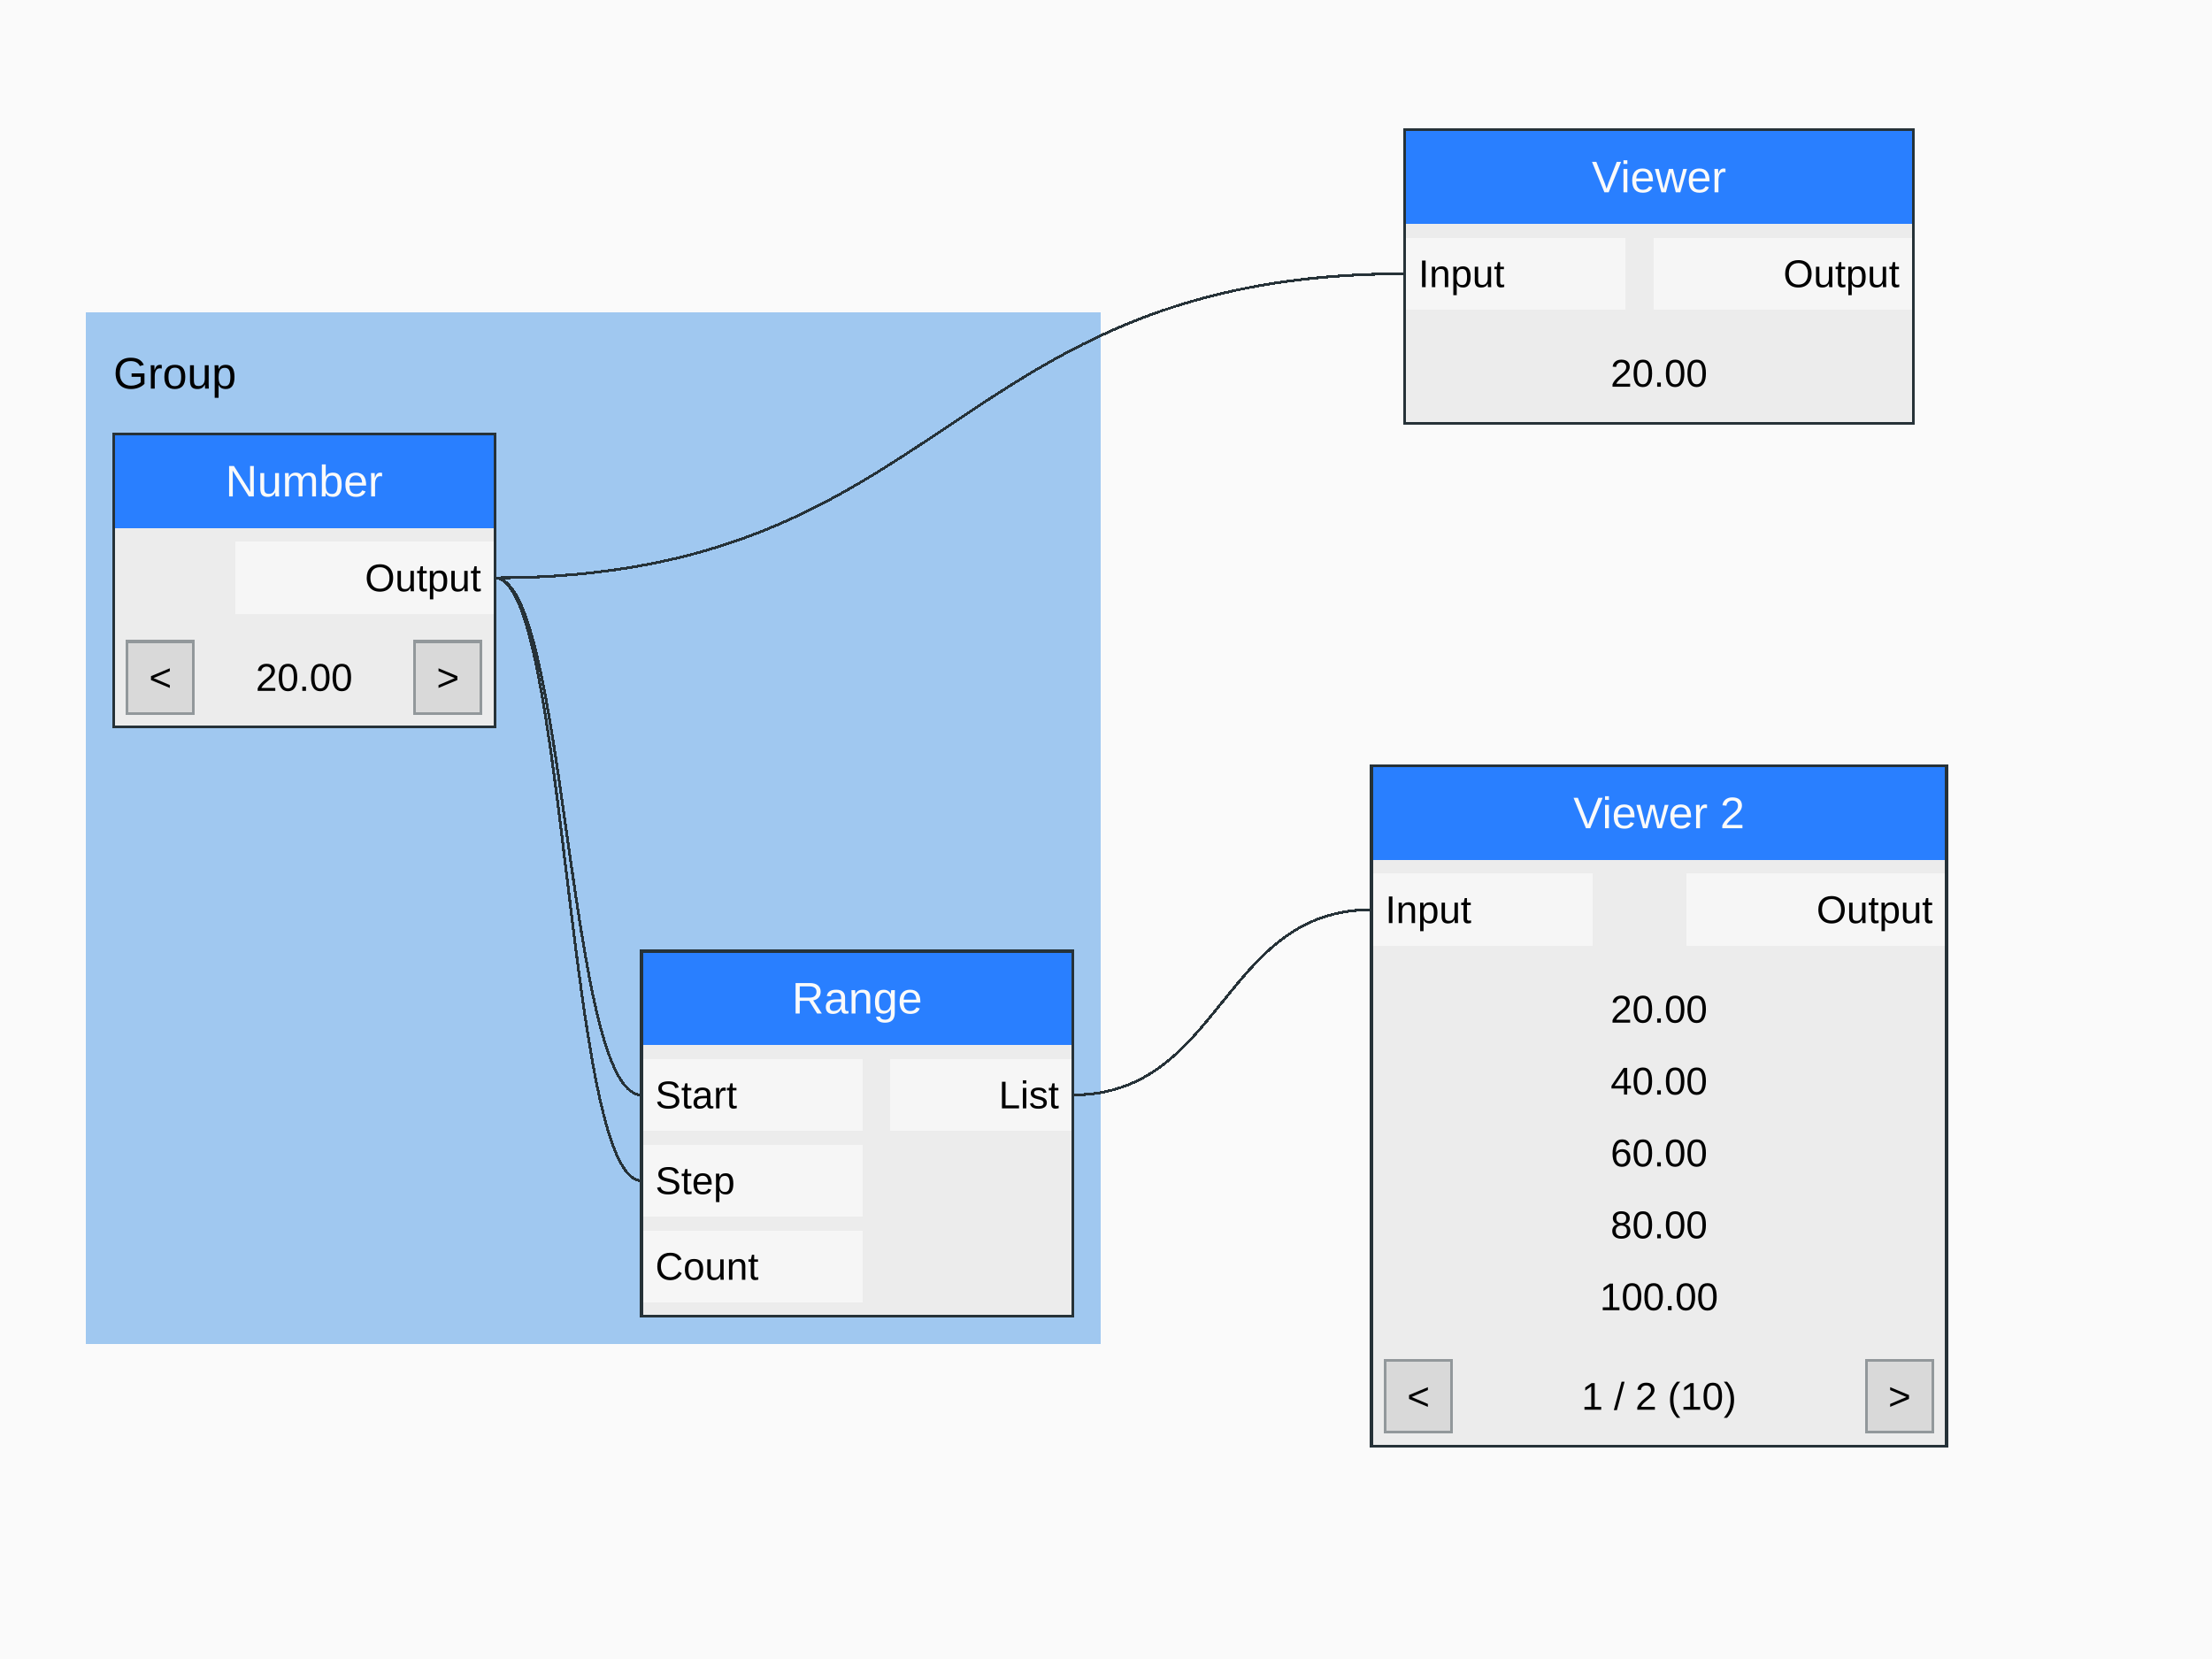
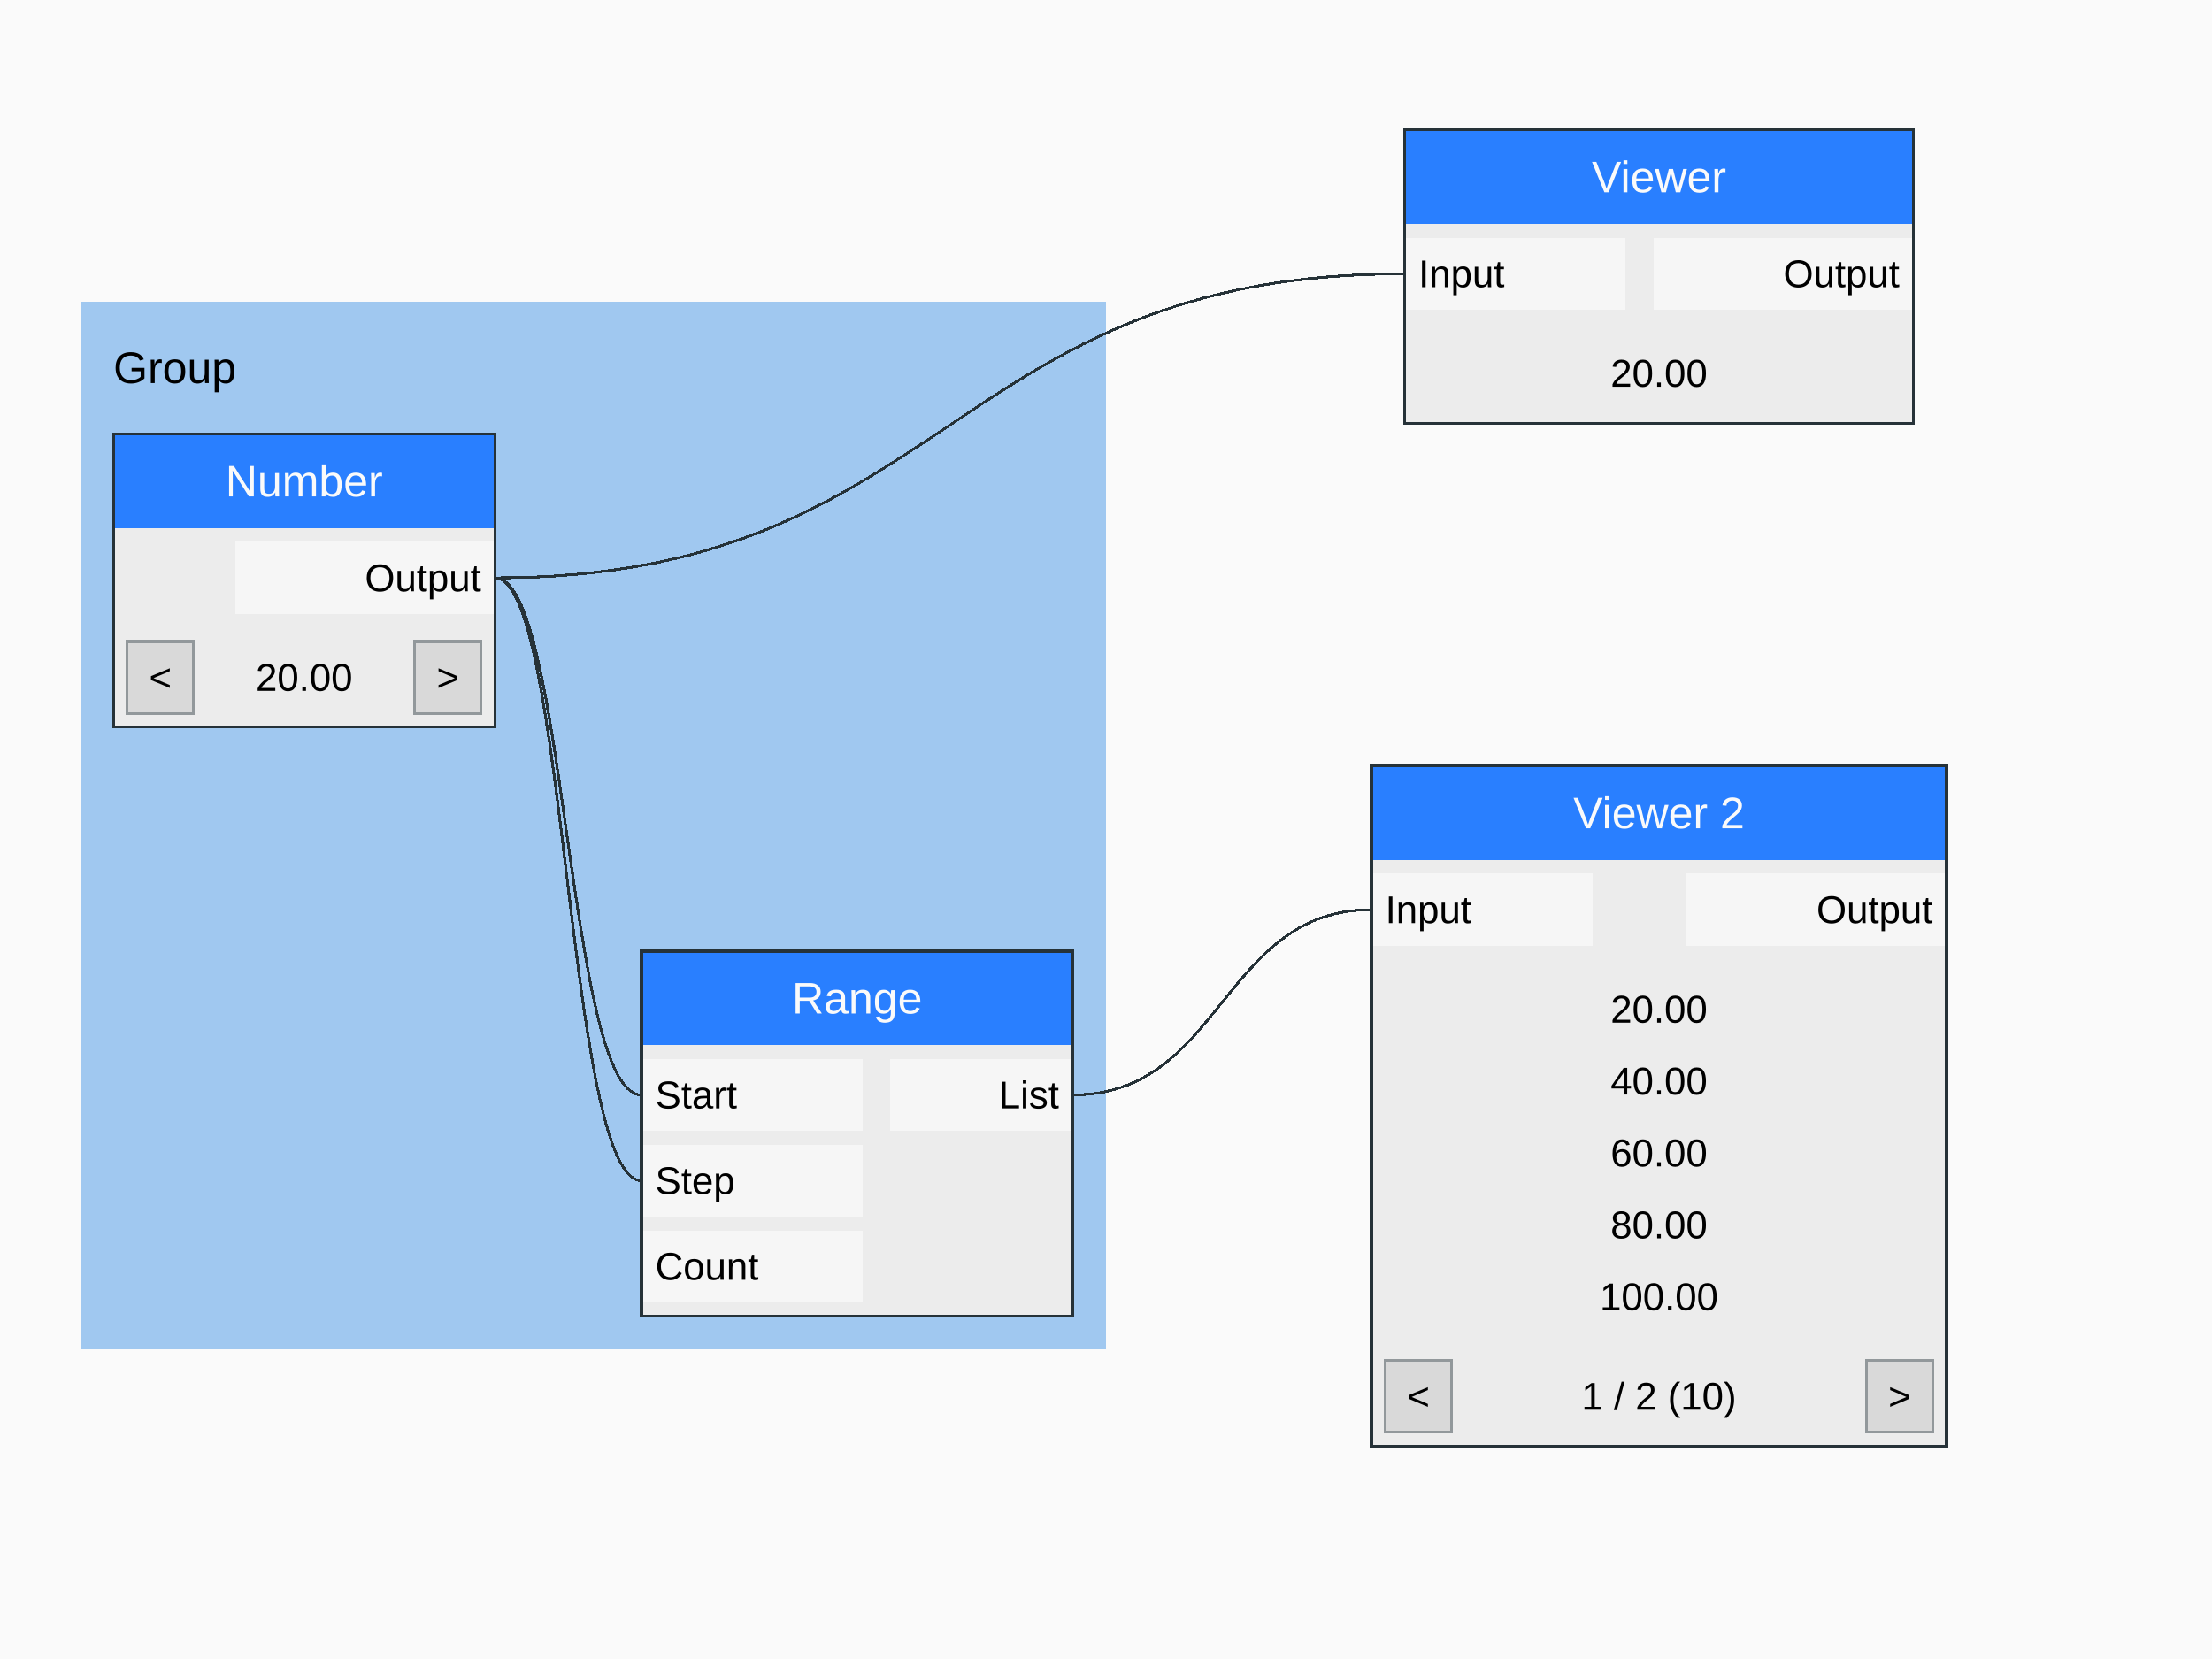
<svg xmlns="http://www.w3.org/2000/svg" version="1.1" width="800" height="600" shape-rendering="crispEdges">
  <rect x="0" y="0" width="800" height="600" style="fill:rgb(250,250,250);" />
-   <rect x="31" y="113" width="367" height="373" style="fill:rgb(160,200,240);" />
-   <text x="41" y="135" dominant-baseline="central" text-anchor="start" style="fill:rgb(0,0,0);font-family:Arial;font-size:16px;">Group</text>
+   <rect x="29" y="109" width="371" height="379" style="fill:rgb(160,200,240);" />
+   <text x="41" y="133" dominant-baseline="central" text-anchor="start" style="fill:rgb(0,0,0);font-family:Arial;font-size:16px;">Group</text>
  <path d="M179,209 C205,209 205,396 232,396" style="fill:none;stroke-width:1px;stroke:rgb(38,50,56);" />
  <path d="M179,209 C205,209 205,427 232,427" style="fill:none;stroke-width:1px;stroke:rgb(38,50,56);" />
  <path d="M179,209 C343,209 343,99 508,99" style="fill:none;stroke-width:1px;stroke:rgb(38,50,56);" />
  <path d="M388,396 C442,396 442,329 496,329" style="fill:none;stroke-width:1px;stroke:rgb(38,50,56);" />
  <rect x="41" y="157" width="138" height="34" style="fill:rgb(41,127,255);" />
  <text x="110" y="174" dominant-baseline="central" text-anchor="middle" style="fill:rgb(250,250,250);font-family:Arial;font-size:16px;">Number</text>
  <rect x="41" y="191" width="138" height="36" style="fill:rgb(236,236,236);" />
  <rect x="85" y="196" width="94" height="26" style="fill:rgb(246,246,246);" />
  <text x="174" y="209" dominant-baseline="central" text-anchor="end" style="fill:rgb(0,0,0);font-family:Arial;font-size:14px;">Output</text>
  <rect x="41" y="227" width="138" height="36" style="fill:rgb(236,236,236);" />
  <text x="110" y="245" dominant-baseline="central" text-anchor="middle" style="fill:rgb(0,0,0);font-family:Arial;font-size:14px;">20.00</text>
  <rect x="46" y="232" width="24" height="26" style="fill:rgb(217,217,217);" />
  <text x="58" y="245" dominant-baseline="central" text-anchor="middle" style="fill:rgb(0,0,0);font-family:Arial;font-size:14px;">&lt;</text>
  <rect x="46" y="232" width="24" height="26" style="fill:none;stroke-width:1px;stroke:rgb(146,152,155);" />
  <rect x="150" y="232" width="24" height="26" style="fill:rgb(217,217,217);" />
  <text x="162" y="245" dominant-baseline="central" text-anchor="middle" style="fill:rgb(0,0,0);font-family:Arial;font-size:14px;">&gt;</text>
  <rect x="150" y="232" width="24" height="26" style="fill:none;stroke-width:1px;stroke:rgb(146,152,155);" />
  <rect x="41" y="157" width="138" height="106" style="fill:none;stroke-width:1px;stroke:rgb(38,50,56);" />
  <rect x="232" y="344" width="156" height="34" style="fill:rgb(41,127,255);" />
  <text x="310" y="361" dominant-baseline="central" text-anchor="middle" style="fill:rgb(250,250,250);font-family:Arial;font-size:16px;">Range</text>
  <rect x="232" y="378" width="156" height="98" style="fill:rgb(236,236,236);" />
  <rect x="232" y="383" width="80" height="26" style="fill:rgb(246,246,246);" />
  <text x="237" y="396" dominant-baseline="central" text-anchor="start" style="fill:rgb(0,0,0);font-family:Arial;font-size:14px;">Start</text>
  <rect x="232" y="414" width="80" height="26" style="fill:rgb(246,246,246);" />
  <text x="237" y="427" dominant-baseline="central" text-anchor="start" style="fill:rgb(0,0,0);font-family:Arial;font-size:14px;">Step</text>
  <rect x="232" y="445" width="80" height="26" style="fill:rgb(246,246,246);" />
  <text x="237" y="458" dominant-baseline="central" text-anchor="start" style="fill:rgb(0,0,0);font-family:Arial;font-size:14px;">Count</text>
  <rect x="322" y="383" width="66" height="26" style="fill:rgb(246,246,246);" />
  <text x="383" y="396" dominant-baseline="central" text-anchor="end" style="fill:rgb(0,0,0);font-family:Arial;font-size:14px;">List</text>
  <rect x="232" y="344" width="156" height="132" style="fill:none;stroke-width:1px;stroke:rgb(38,50,56);" />
  <rect x="508" y="47" width="184" height="34" style="fill:rgb(41,127,255);" />
  <text x="600" y="64" dominant-baseline="central" text-anchor="middle" style="fill:rgb(250,250,250);font-family:Arial;font-size:16px;">Viewer</text>
  <rect x="508" y="81" width="184" height="36" style="fill:rgb(236,236,236);" />
  <rect x="508" y="86" width="80" height="26" style="fill:rgb(246,246,246);" />
  <text x="513" y="99" dominant-baseline="central" text-anchor="start" style="fill:rgb(0,0,0);font-family:Arial;font-size:14px;">Input</text>
  <rect x="598" y="86" width="94" height="26" style="fill:rgb(246,246,246);" />
  <text x="687" y="99" dominant-baseline="central" text-anchor="end" style="fill:rgb(0,0,0);font-family:Arial;font-size:14px;">Output</text>
  <rect x="508" y="117" width="184" height="36" style="fill:rgb(236,236,236);" />
  <text x="600" y="135" dominant-baseline="central" text-anchor="middle" style="fill:rgb(0,0,0);font-family:Arial;font-size:14px;">20.00</text>
  <rect x="508" y="47" width="184" height="106" style="fill:none;stroke-width:1px;stroke:rgb(38,50,56);" />
  <rect x="496" y="277" width="208" height="34" style="fill:rgb(41,127,255);" />
  <text x="600" y="294" dominant-baseline="central" text-anchor="middle" style="fill:rgb(250,250,250);font-family:Arial;font-size:16px;">Viewer 2</text>
  <rect x="496" y="311" width="208" height="36" style="fill:rgb(236,236,236);" />
  <rect x="496" y="316" width="80" height="26" style="fill:rgb(246,246,246);" />
  <text x="501" y="329" dominant-baseline="central" text-anchor="start" style="fill:rgb(0,0,0);font-family:Arial;font-size:14px;">Input</text>
  <rect x="610" y="316" width="94" height="26" style="fill:rgb(246,246,246);" />
  <text x="699" y="329" dominant-baseline="central" text-anchor="end" style="fill:rgb(0,0,0);font-family:Arial;font-size:14px;">Output</text>
  <rect x="496" y="347" width="208" height="140" style="fill:rgb(236,236,236);" />
  <text x="600" y="365" dominant-baseline="central" text-anchor="middle" style="fill:rgb(0,0,0);font-family:Arial;font-size:14px;">20.00</text>
  <text x="600" y="391" dominant-baseline="central" text-anchor="middle" style="fill:rgb(0,0,0);font-family:Arial;font-size:14px;">40.00</text>
  <text x="600" y="417" dominant-baseline="central" text-anchor="middle" style="fill:rgb(0,0,0);font-family:Arial;font-size:14px;">60.00</text>
  <text x="600" y="443" dominant-baseline="central" text-anchor="middle" style="fill:rgb(0,0,0);font-family:Arial;font-size:14px;">80.00</text>
  <text x="600" y="469" dominant-baseline="central" text-anchor="middle" style="fill:rgb(0,0,0);font-family:Arial;font-size:14px;">100.00</text>
  <rect x="496" y="487" width="208" height="36" style="fill:rgb(236,236,236);" />
  <text x="600" y="505" dominant-baseline="central" text-anchor="middle" style="fill:rgb(0,0,0);font-family:Arial;font-size:14px;">1 / 2 (10)</text>
  <rect x="501" y="492" width="24" height="26" style="fill:rgb(217,217,217);" />
  <text x="513" y="505" dominant-baseline="central" text-anchor="middle" style="fill:rgb(0,0,0);font-family:Arial;font-size:14px;">&lt;</text>
  <rect x="501" y="492" width="24" height="26" style="fill:none;stroke-width:1px;stroke:rgb(146,152,155);" />
  <rect x="675" y="492" width="24" height="26" style="fill:rgb(217,217,217);" />
  <text x="687" y="505" dominant-baseline="central" text-anchor="middle" style="fill:rgb(0,0,0);font-family:Arial;font-size:14px;">&gt;</text>
  <rect x="675" y="492" width="24" height="26" style="fill:none;stroke-width:1px;stroke:rgb(146,152,155);" />
  <rect x="496" y="277" width="208" height="246" style="fill:none;stroke-width:1px;stroke:rgb(38,50,56);" />
</svg>
